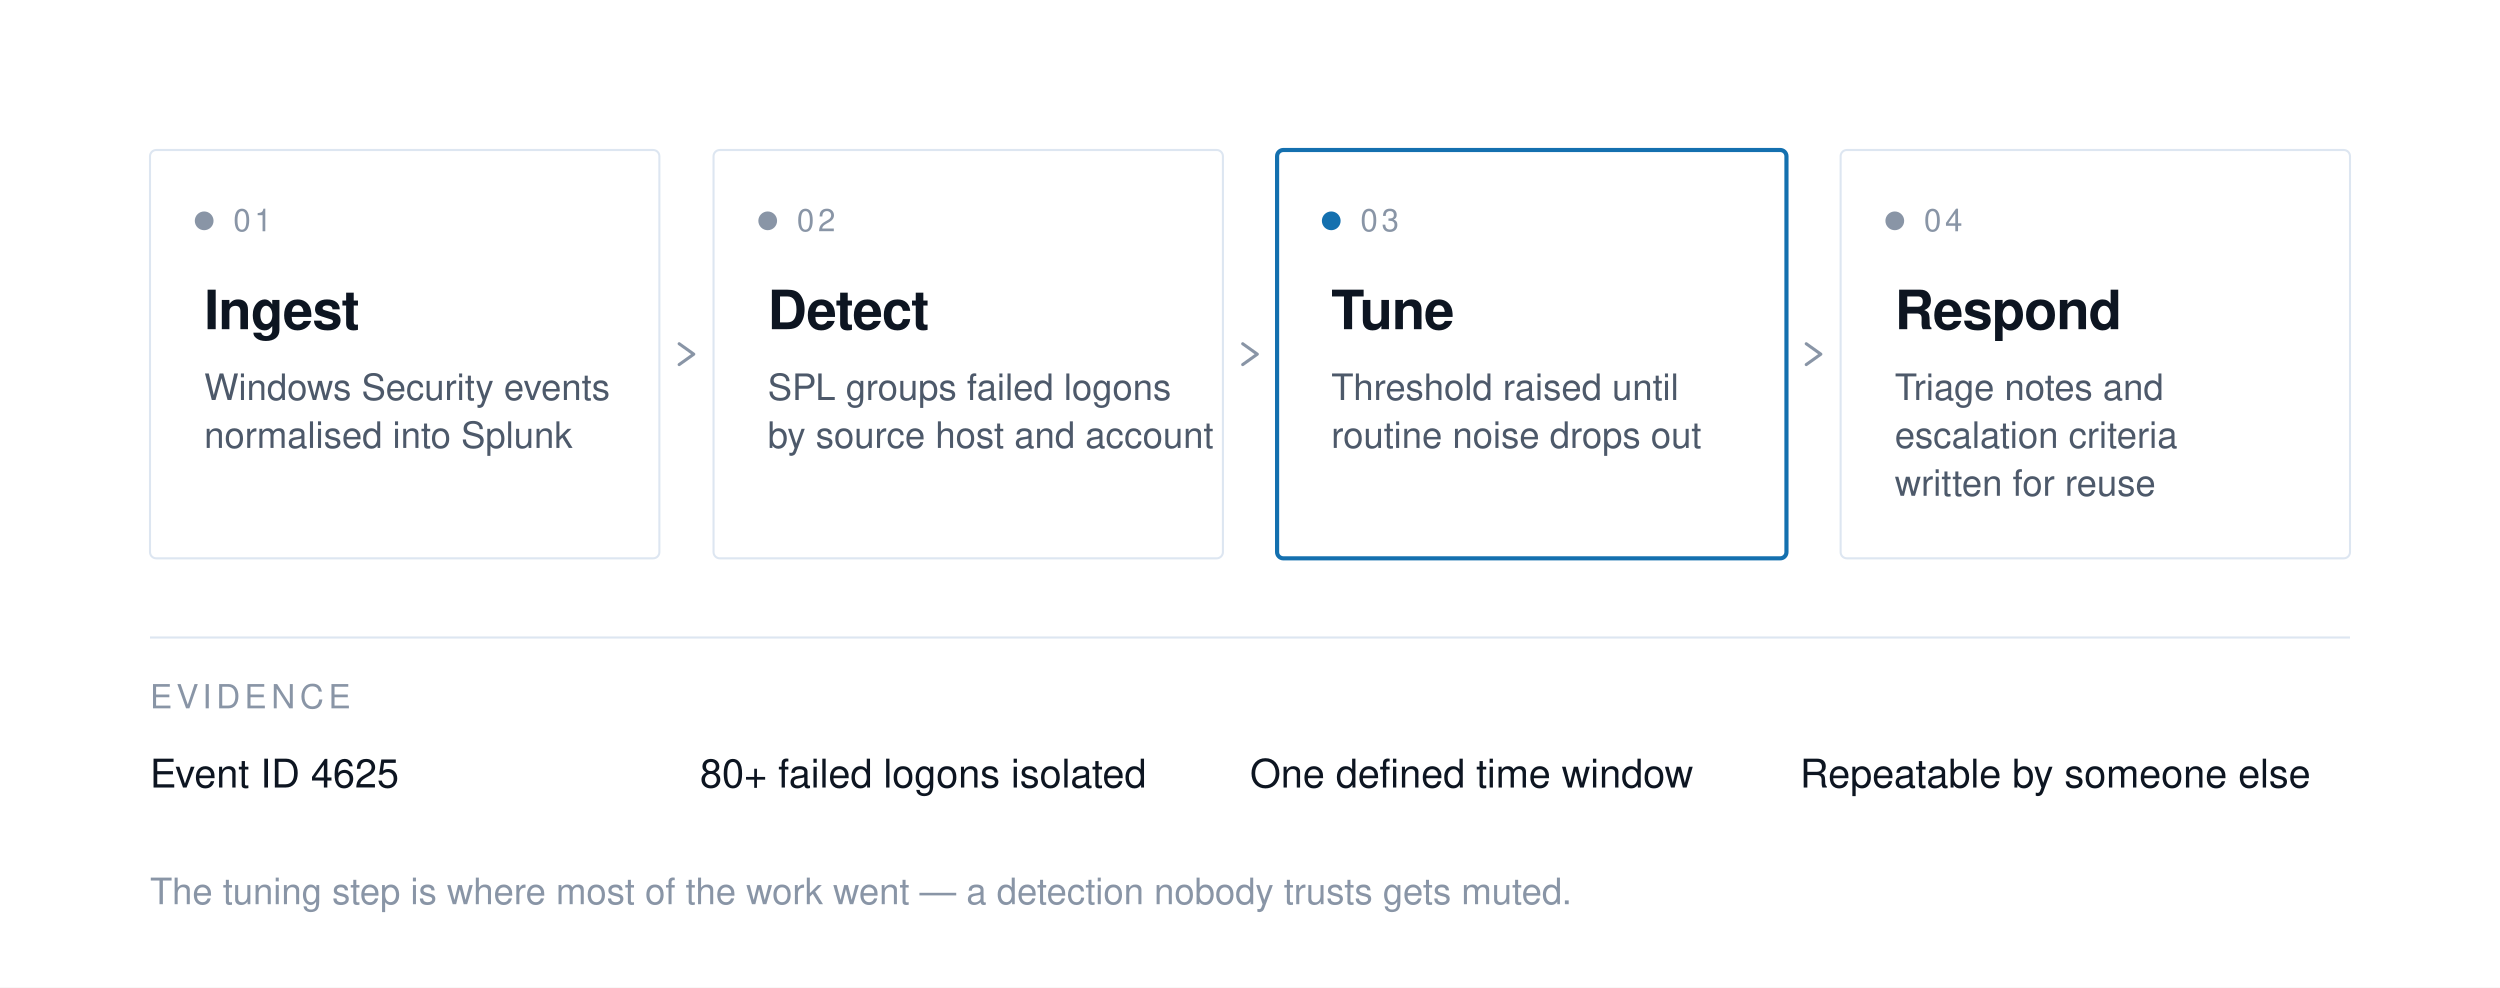
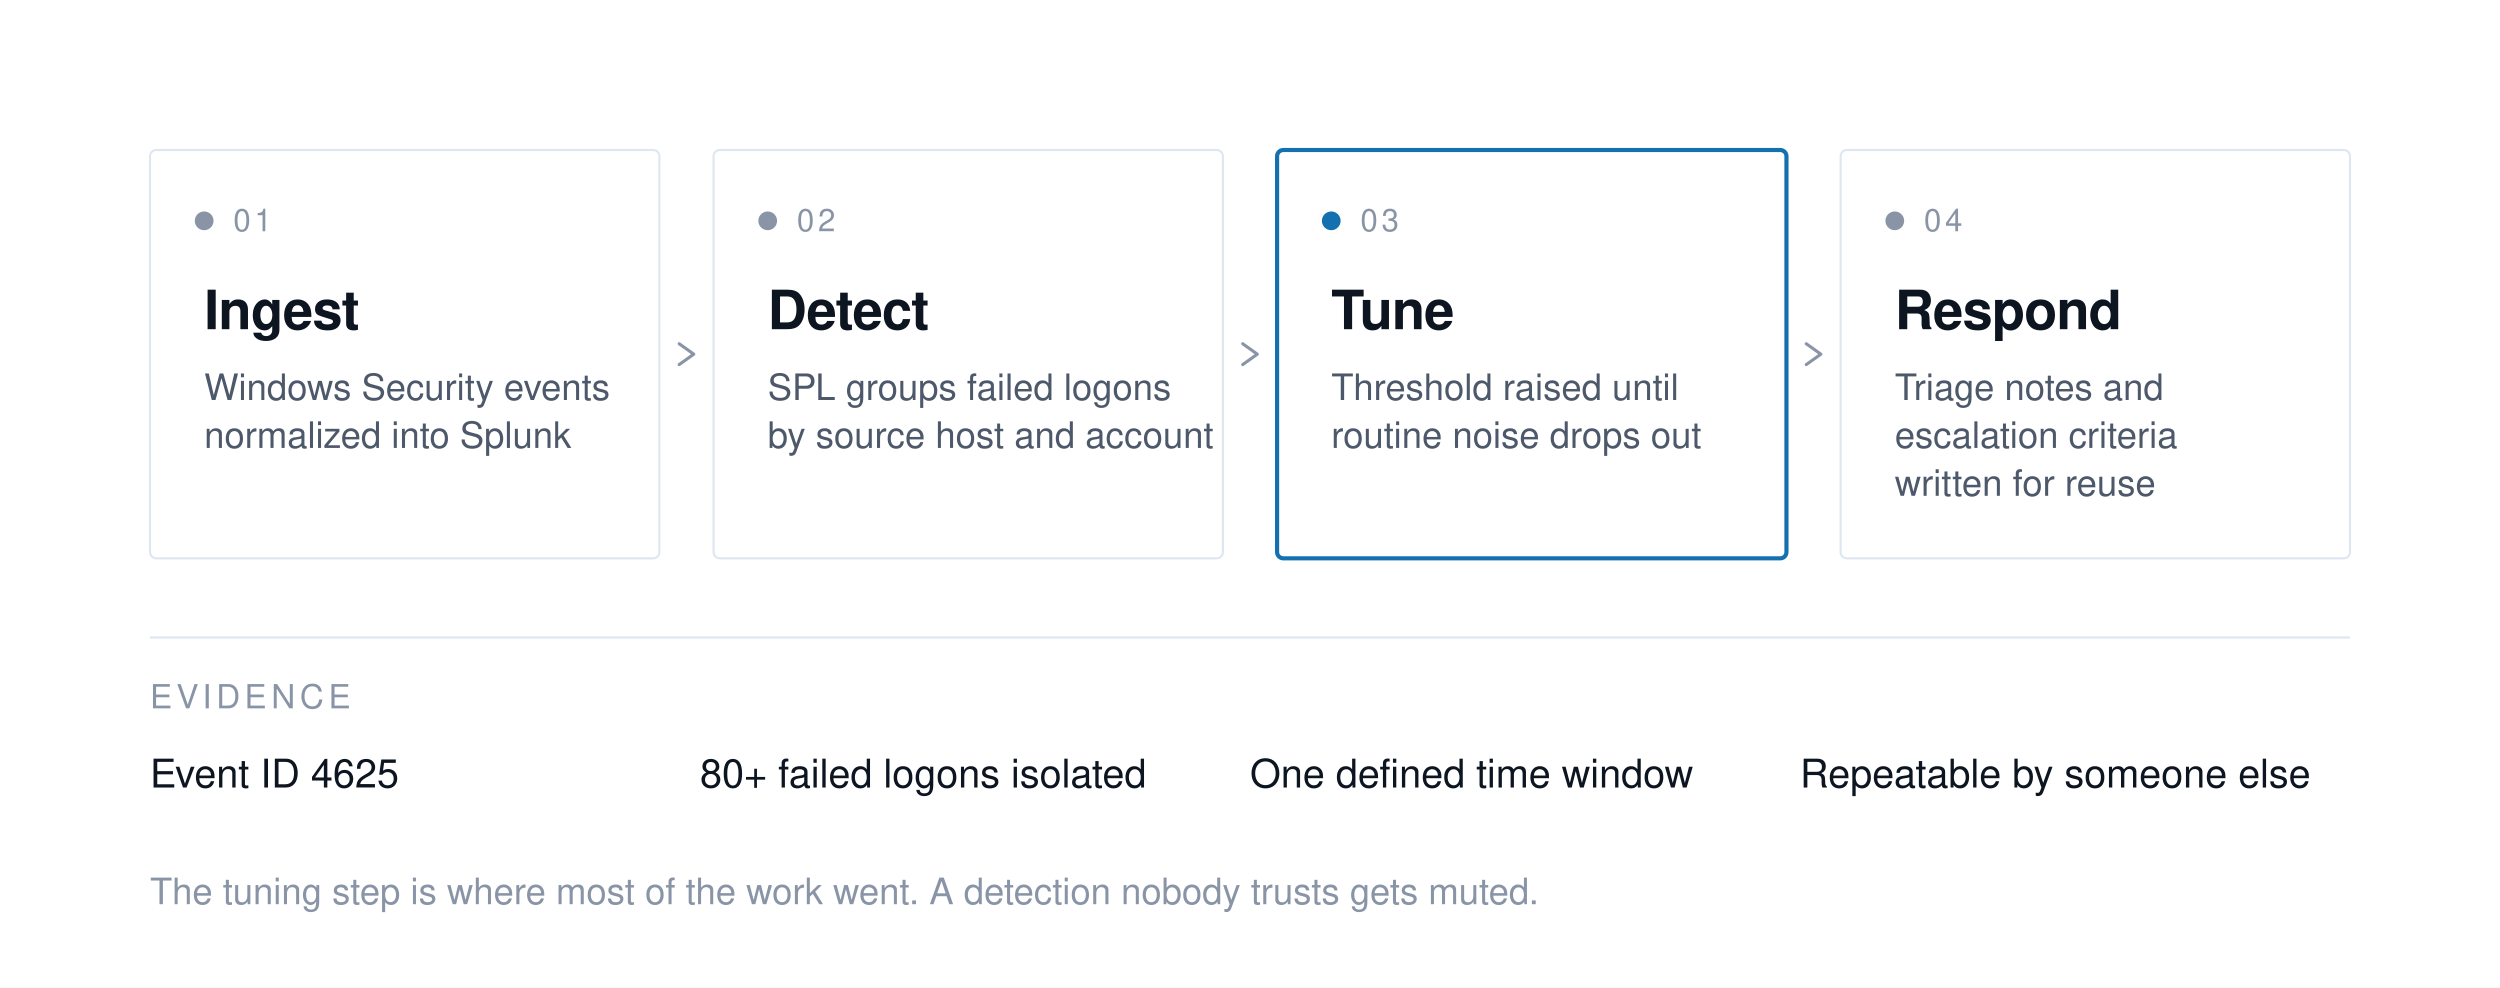
<svg xmlns="http://www.w3.org/2000/svg" viewBox="0 0 1200 474" width="1200" height="474" role="img" aria-label="Authentication log analysis">
  <rect width="1200" height="474" fill="#ffffff" />
  <rect x="72.0" y="72" width="244.5" height="196" rx="3" fill="#ffffff" stroke="#dde6f1" stroke-width="1" />
  <circle cx="98.0" cy="106" r="4.5" fill="#8995a6" />
  <text x="112.0" y="111" font-family="Poppins,'Helvetica Neue',Helvetica,Arial,sans-serif" font-size="15" letter-spacing="1.8" fill="#8995a6">01</text>
  <text x="98.0" y="158" font-family="Poppins,'Helvetica Neue',Helvetica,Arial,sans-serif" font-size="26" font-weight="600" letter-spacing="-0.4" fill="#0d1521">Ingest</text>
  <text x="98.0" y="192" font-family="Poppins,'Helvetica Neue',Helvetica,Arial,sans-serif" font-size="17.5" fill="#4d596a">Windows Security events</text>
-   <text x="98.0" y="215" font-family="Poppins,'Helvetica Neue',Helvetica,Arial,sans-serif" font-size="17.5" fill="#4d596a">normalised into Splunk</text>
+   <text x="98.0" y="215" font-family="Poppins,'Helvetica Neue',Helvetica,Arial,sans-serif" font-size="17.5" fill="#4d596a">normalized into Splunk</text>
  <path d="M 326.0 165 l 7 5 l -7 5" fill="none" stroke="#8995a6" stroke-width="1.5" stroke-linecap="round" stroke-linejoin="round" />
  <rect x="342.5" y="72" width="244.5" height="196" rx="3" fill="#ffffff" stroke="#dde6f1" stroke-width="1" />
  <circle cx="368.5" cy="106" r="4.5" fill="#8995a6" />
  <text x="382.5" y="111" font-family="Poppins,'Helvetica Neue',Helvetica,Arial,sans-serif" font-size="15" letter-spacing="1.8" fill="#8995a6">02</text>
  <text x="368.5" y="158" font-family="Poppins,'Helvetica Neue',Helvetica,Arial,sans-serif" font-size="26" font-weight="600" letter-spacing="-0.4" fill="#0d1521">Detect</text>
  <text x="368.5" y="192" font-family="Poppins,'Helvetica Neue',Helvetica,Arial,sans-serif" font-size="17.5" fill="#4d596a">SPL groups failed logons</text>
  <text x="368.5" y="215" font-family="Poppins,'Helvetica Neue',Helvetica,Arial,sans-serif" font-size="17.5" fill="#4d596a">by source host and account</text>
  <path d="M 596.5 165 l 7 5 l -7 5" fill="none" stroke="#8995a6" stroke-width="1.5" stroke-linecap="round" stroke-linejoin="round" />
  <rect x="613.0" y="72" width="244.5" height="196" rx="3" fill="#ffffff" stroke="#1470af" stroke-width="2" />
  <circle cx="639.0" cy="106" r="4.5" fill="#1470af" />
  <text x="653.0" y="111" font-family="Poppins,'Helvetica Neue',Helvetica,Arial,sans-serif" font-size="15" letter-spacing="1.8" fill="#8995a6">03</text>
  <text x="639.0" y="158" font-family="Poppins,'Helvetica Neue',Helvetica,Arial,sans-serif" font-size="26" font-weight="600" letter-spacing="-0.4" fill="#0d1521">Tune</text>
  <text x="639.0" y="192" font-family="Poppins,'Helvetica Neue',Helvetica,Arial,sans-serif" font-size="17.5" fill="#4d596a">Threshold raised until</text>
  <text x="639.0" y="215" font-family="Poppins,'Helvetica Neue',Helvetica,Arial,sans-serif" font-size="17.5" fill="#4d596a">routine noise drops out</text>
  <path d="M 867.0 165 l 7 5 l -7 5" fill="none" stroke="#8995a6" stroke-width="1.5" stroke-linecap="round" stroke-linejoin="round" />
  <rect x="883.5" y="72" width="244.5" height="196" rx="3" fill="#ffffff" stroke="#dde6f1" stroke-width="1" />
  <circle cx="909.5" cy="106" r="4.5" fill="#8995a6" />
  <text x="923.5" y="111" font-family="Poppins,'Helvetica Neue',Helvetica,Arial,sans-serif" font-size="15" letter-spacing="1.8" fill="#8995a6">04</text>
  <text x="909.5" y="158" font-family="Poppins,'Helvetica Neue',Helvetica,Arial,sans-serif" font-size="26" font-weight="600" letter-spacing="-0.4" fill="#0d1521">Respond</text>
  <text x="909.5" y="192" font-family="Poppins,'Helvetica Neue',Helvetica,Arial,sans-serif" font-size="17.5" fill="#4d596a">Triage notes and</text>
  <text x="909.5" y="215" font-family="Poppins,'Helvetica Neue',Helvetica,Arial,sans-serif" font-size="17.5" fill="#4d596a">escalation criteria</text>
  <text x="909.5" y="238" font-family="Poppins,'Helvetica Neue',Helvetica,Arial,sans-serif" font-size="17.5" fill="#4d596a">written for reuse</text>
  <line x1="72" y1="306" x2="1128" y2="306" stroke="#dde6f1" stroke-width="1" />
  <text x="72" y="340" font-family="Poppins,'Helvetica Neue',Helvetica,Arial,sans-serif" font-size="16" letter-spacing="2.2" fill="#8995a6">EVIDENCE</text>
  <text x="72.0" y="378" font-family="Poppins,'Helvetica Neue',Helvetica,Arial,sans-serif" font-size="19" fill="#0d1521">Event ID 4625</text>
  <text x="336.0" y="378" font-family="Poppins,'Helvetica Neue',Helvetica,Arial,sans-serif" font-size="19" fill="#0d1521">80+ failed logons isolated</text>
  <text x="600.0" y="378" font-family="Poppins,'Helvetica Neue',Helvetica,Arial,sans-serif" font-size="19" fill="#0d1521">One defined time window</text>
  <text x="864.0" y="378" font-family="Poppins,'Helvetica Neue',Helvetica,Arial,sans-serif" font-size="19" fill="#0d1521">Repeatable by someone else</text>
-   <text x="72" y="434" font-family="Poppins,'Helvetica Neue',Helvetica,Arial,sans-serif" font-size="17.5" fill="#8995a6">The tuning step is where most of the work went — a detection nobody trusts gets muted.</text>
+   <text x="72" y="434" font-family="Poppins,'Helvetica Neue',Helvetica,Arial,sans-serif" font-size="17.5" fill="#8995a6">The tuning step is where most of the work went. A detection nobody trusts gets muted.</text>
</svg>
